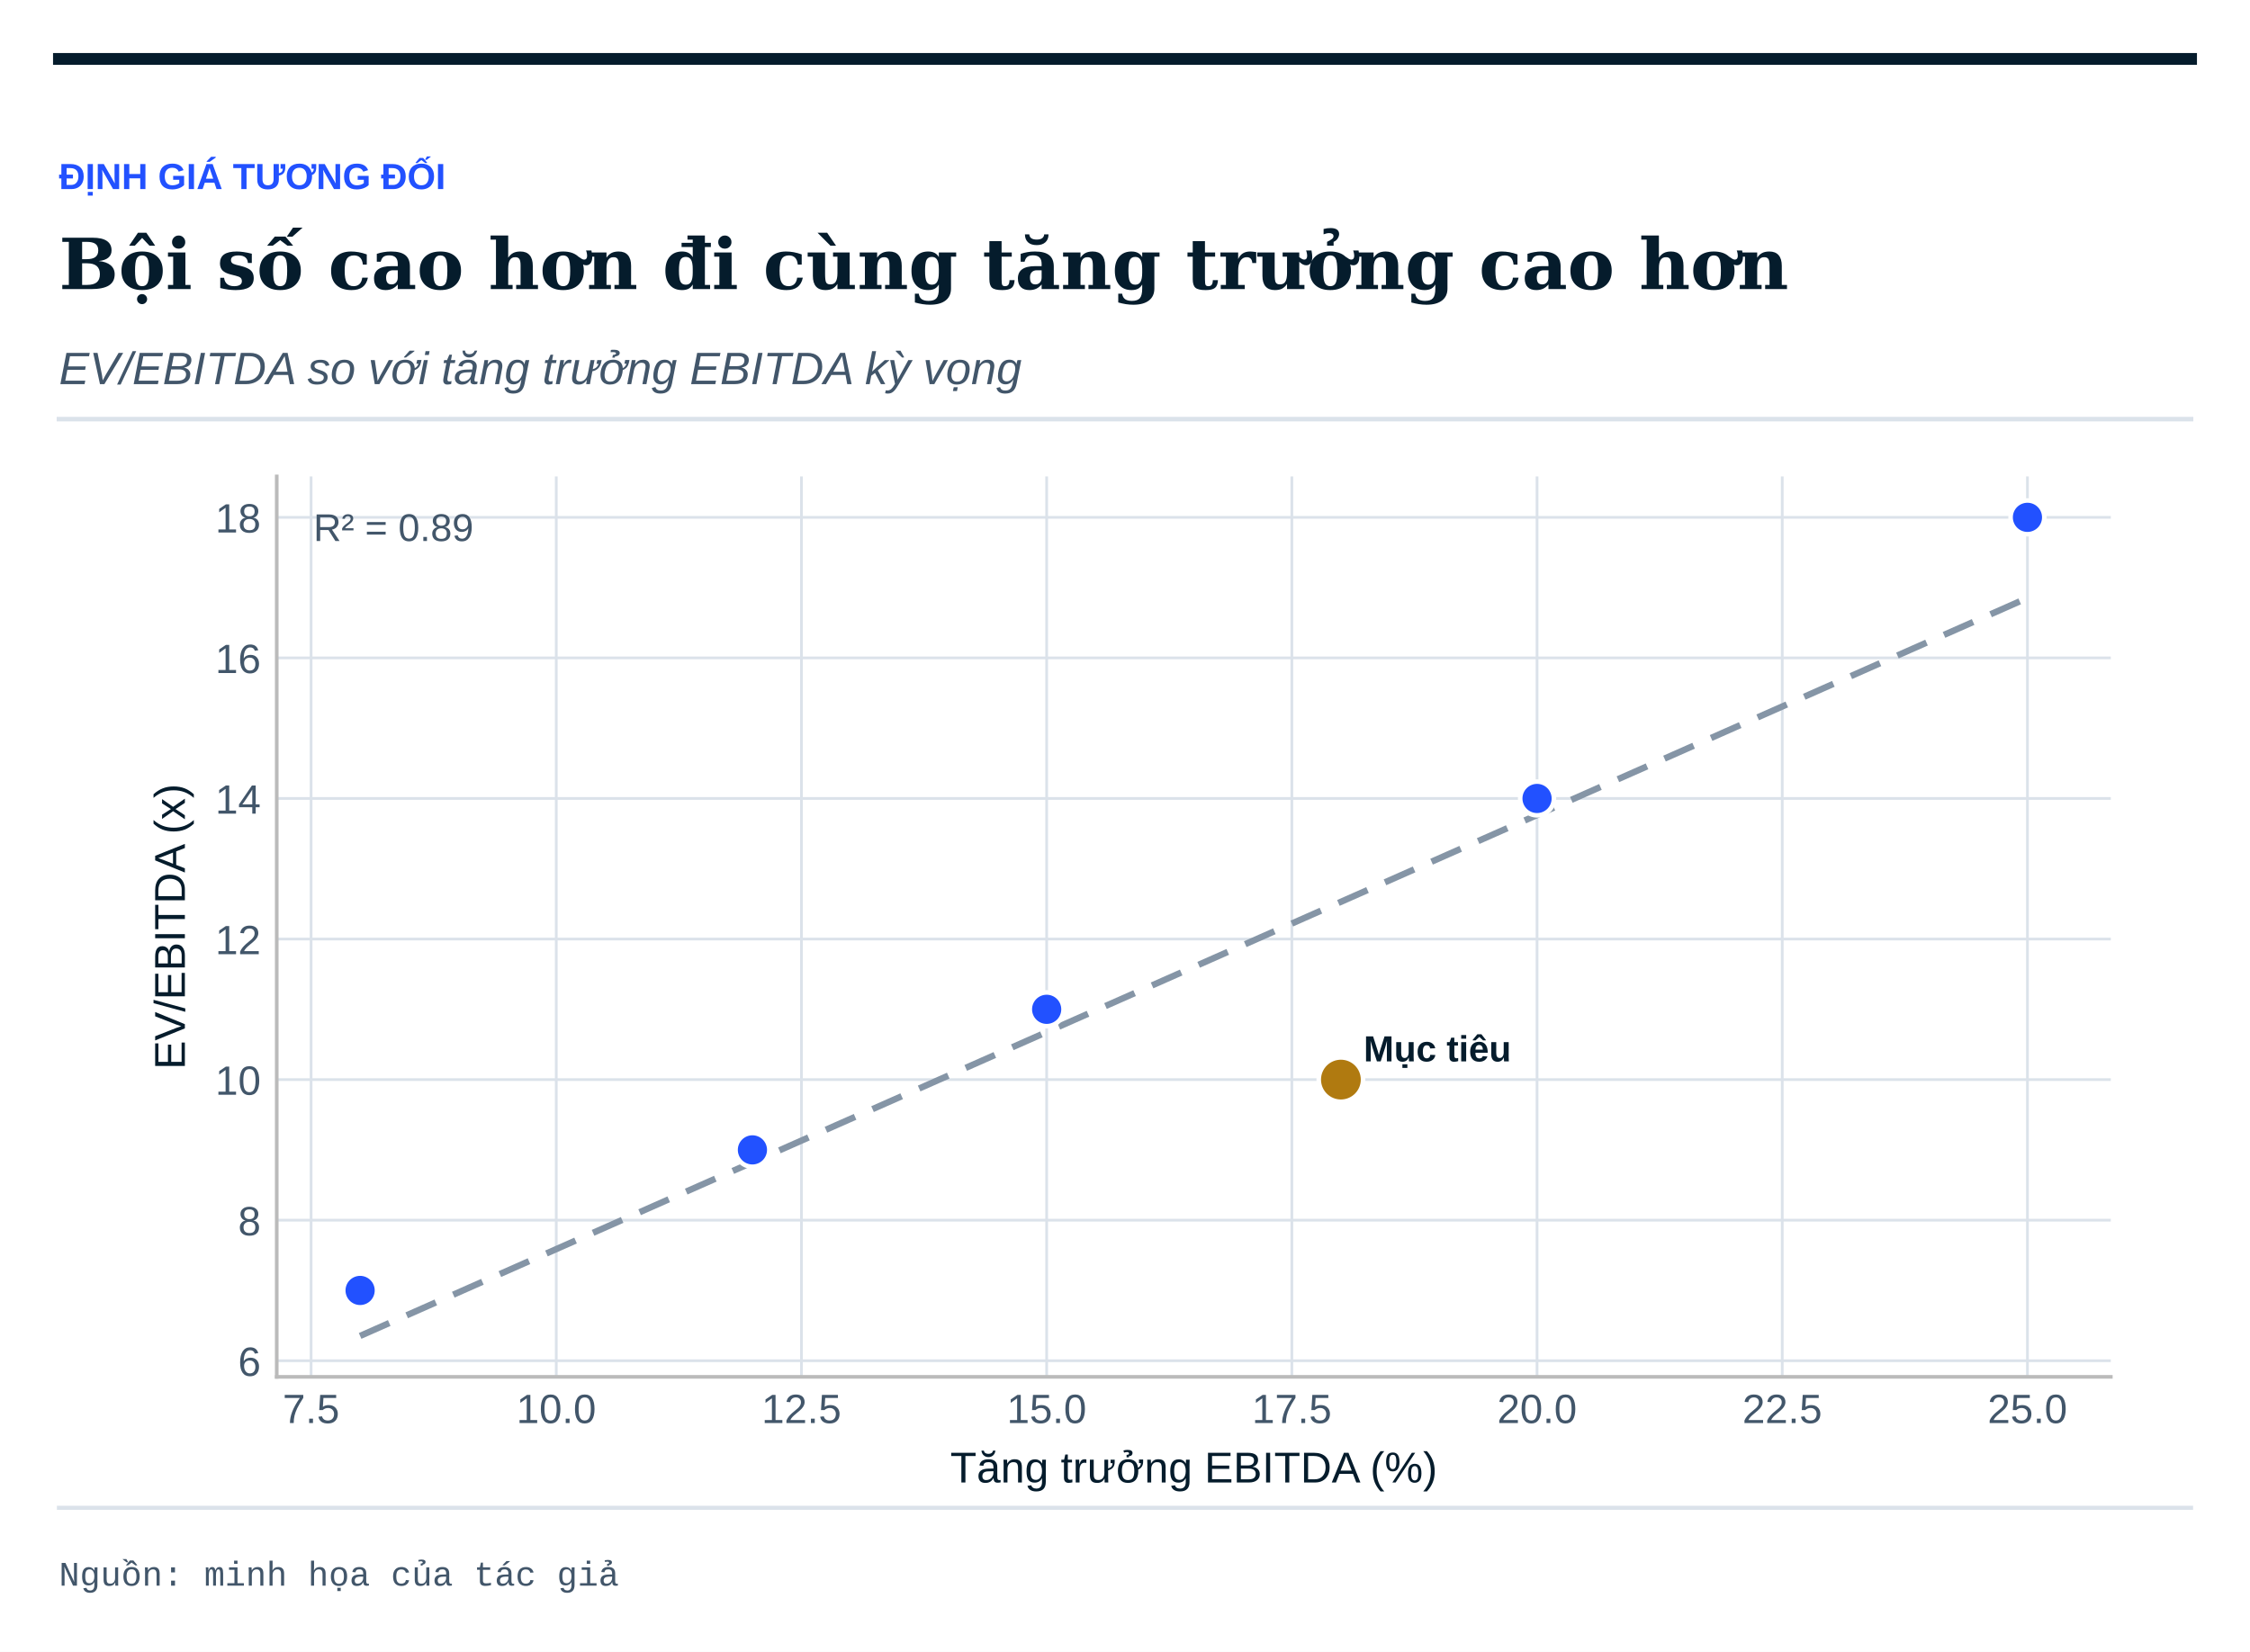
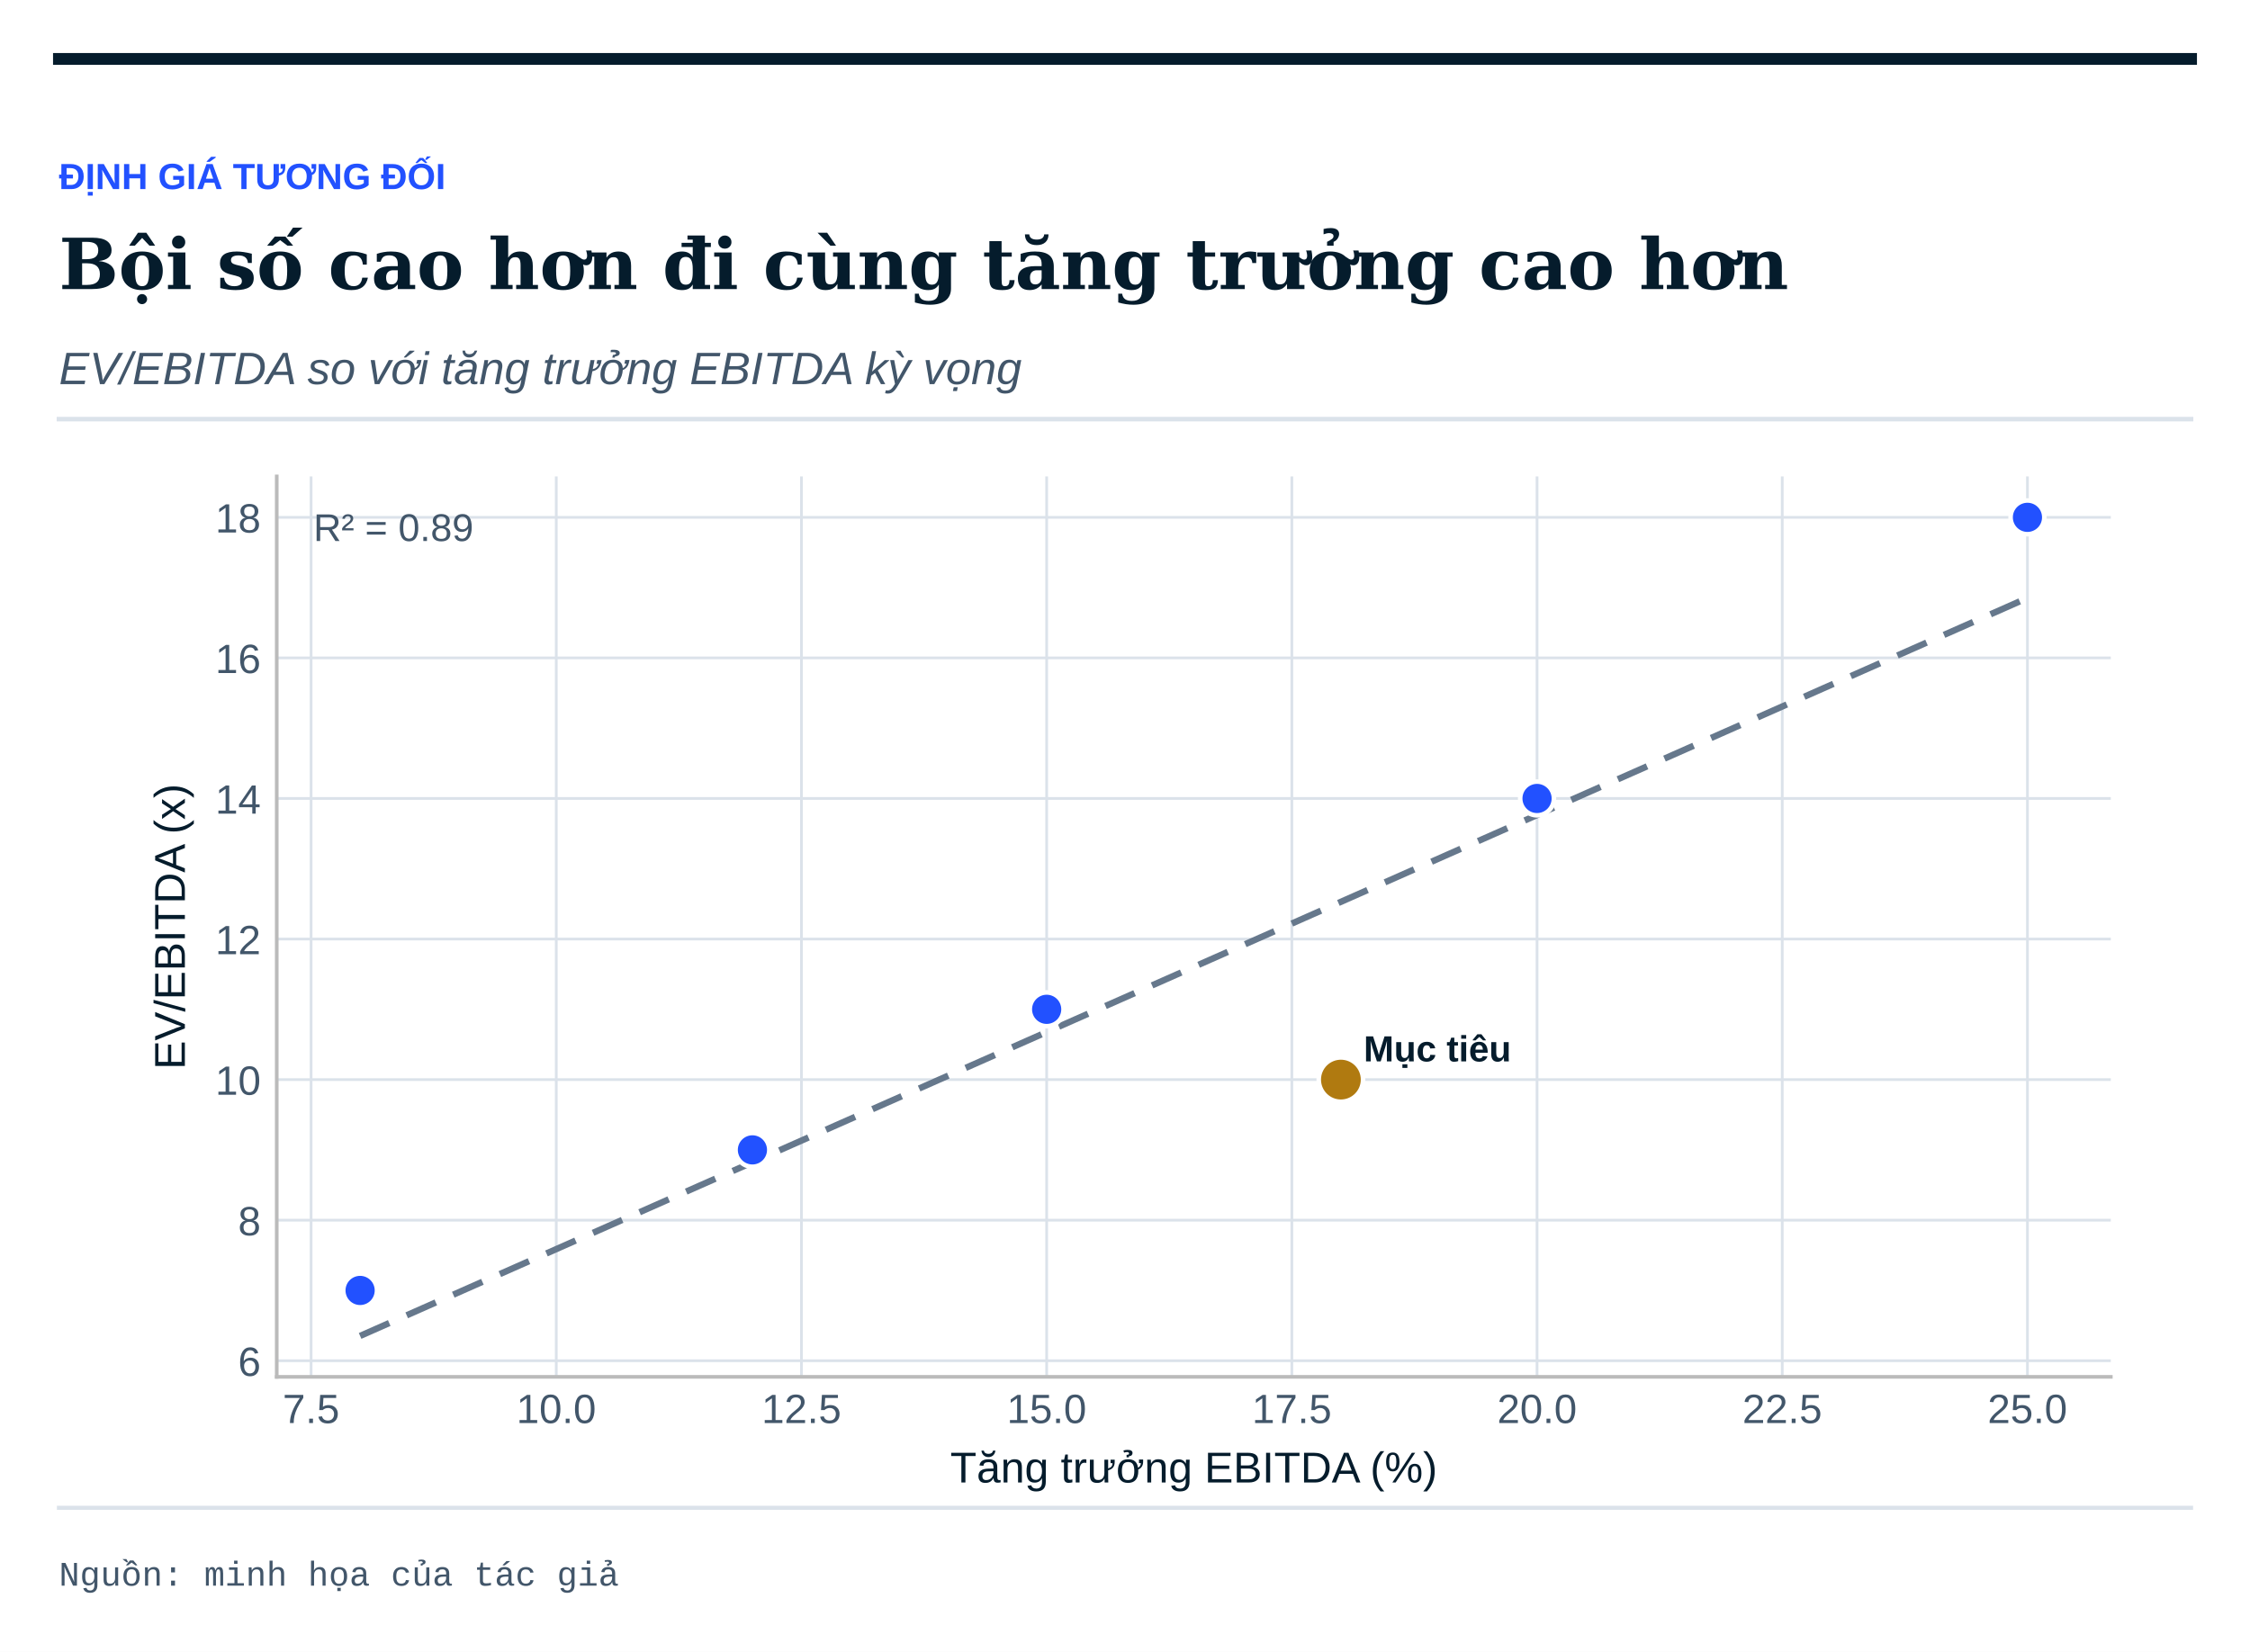
<svg xmlns="http://www.w3.org/2000/svg" xmlns:xlink="http://www.w3.org/1999/xlink" width="494.64pt" height="363.24pt" viewBox="0 0 494.64 363.24" version="1.1">
  <defs>
    <style type="text/css">*{stroke-linejoin: round; stroke-linecap: butt}</style>
  </defs>
  <g id="figure_1">
    <g id="patch_1">
      <path d="M 0 363.24  L 494.64 363.24  L 494.64 0  L 0 0  z " style="fill: #ffffff" />
    </g>
    <g id="axes_1">
      <g id="patch_2">
        <path d="M 60.84 302.76  L 464.04 302.76  L 464.04 104.76  L 60.84 104.76  z " style="fill: #ffffff" />
      </g>
      <g id="matplotlib.axis_1">
        <g id="xtick_1">
          <g id="line2d_1">
-             <path d="M 68.387 302.76  L 68.387 104.76  " clip-path="url(#pb70854b694)" style="fill: none; stroke: #dbe2ea; stroke-width: 0.6; stroke-linecap: square" />
+             <path d="M 68.387 302.76  L 68.387 104.76  " clip-path="url(#p3cfdcea420)" style="fill: none; stroke: #dbe2ea; stroke-width: 0.6; stroke-linecap: square" />
          </g>
          <g id="line2d_2" />
          <g id="text_1">
            <text style="font-size: 9px; font-family: 'IBM Plex Sans', 'Liberation Sans', 'DejaVu Sans', 'Bitstream Vera Sans', 'Computer Modern Sans Serif', 'Lucida Grande', 'Verdana', 'Geneva', 'Lucid', 'Arial', 'Helvetica', 'Avant Garde', sans-serif; text-anchor: middle; fill: #42566a" x="68.387" y="312.92" transform="rotate(-0 68.38652 312.92)">7.5</text>
          </g>
        </g>
        <g id="xtick_2">
          <g id="line2d_3">
-             <path d="M 122.29 302.76  L 122.29 104.76  " clip-path="url(#pb70854b694)" style="fill: none; stroke: #dbe2ea; stroke-width: 0.6; stroke-linecap: square" />
+             <path d="M 122.29 302.76  L 122.29 104.76  " clip-path="url(#p3cfdcea420)" style="fill: none; stroke: #dbe2ea; stroke-width: 0.6; stroke-linecap: square" />
          </g>
          <g id="line2d_4" />
          <g id="text_2">
            <text style="font-size: 9px; font-family: 'IBM Plex Sans', 'Liberation Sans', 'DejaVu Sans', 'Bitstream Vera Sans', 'Computer Modern Sans Serif', 'Lucida Grande', 'Verdana', 'Geneva', 'Lucid', 'Arial', 'Helvetica', 'Avant Garde', sans-serif; text-anchor: middle; fill: #42566a" x="122.29" y="312.92" transform="rotate(-0 122.2903 312.92)">10.0</text>
          </g>
        </g>
        <g id="xtick_3">
          <g id="line2d_5">
-             <path d="M 176.194 302.76  L 176.194 104.76  " clip-path="url(#pb70854b694)" style="fill: none; stroke: #dbe2ea; stroke-width: 0.6; stroke-linecap: square" />
+             <path d="M 176.194 302.76  L 176.194 104.76  " clip-path="url(#p3cfdcea420)" style="fill: none; stroke: #dbe2ea; stroke-width: 0.6; stroke-linecap: square" />
          </g>
          <g id="line2d_6" />
          <g id="text_3">
            <text style="font-size: 9px; font-family: 'IBM Plex Sans', 'Liberation Sans', 'DejaVu Sans', 'Bitstream Vera Sans', 'Computer Modern Sans Serif', 'Lucida Grande', 'Verdana', 'Geneva', 'Lucid', 'Arial', 'Helvetica', 'Avant Garde', sans-serif; text-anchor: middle; fill: #42566a" x="176.194" y="312.92" transform="rotate(-0 176.194 312.92)">12.5</text>
          </g>
        </g>
        <g id="xtick_4">
          <g id="line2d_7">
-             <path d="M 230.098 302.76  L 230.098 104.76  " clip-path="url(#pb70854b694)" style="fill: none; stroke: #dbe2ea; stroke-width: 0.6; stroke-linecap: square" />
+             <path d="M 230.098 302.76  L 230.098 104.76  " clip-path="url(#p3cfdcea420)" style="fill: none; stroke: #dbe2ea; stroke-width: 0.6; stroke-linecap: square" />
          </g>
          <g id="line2d_8" />
          <g id="text_4">
            <text style="font-size: 9px; font-family: 'IBM Plex Sans', 'Liberation Sans', 'DejaVu Sans', 'Bitstream Vera Sans', 'Computer Modern Sans Serif', 'Lucida Grande', 'Verdana', 'Geneva', 'Lucid', 'Arial', 'Helvetica', 'Avant Garde', sans-serif; text-anchor: middle; fill: #42566a" x="230.098" y="312.92" transform="rotate(-0 230.0978 312.92)">15.0</text>
          </g>
        </g>
        <g id="xtick_5">
          <g id="line2d_9">
-             <path d="M 284.001 302.76  L 284.001 104.76  " clip-path="url(#pb70854b694)" style="fill: none; stroke: #dbe2ea; stroke-width: 0.6; stroke-linecap: square" />
+             <path d="M 284.001 302.76  L 284.001 104.76  " clip-path="url(#p3cfdcea420)" style="fill: none; stroke: #dbe2ea; stroke-width: 0.6; stroke-linecap: square" />
          </g>
          <g id="line2d_10" />
          <g id="text_5">
            <text style="font-size: 9px; font-family: 'IBM Plex Sans', 'Liberation Sans', 'DejaVu Sans', 'Bitstream Vera Sans', 'Computer Modern Sans Serif', 'Lucida Grande', 'Verdana', 'Geneva', 'Lucid', 'Arial', 'Helvetica', 'Avant Garde', sans-serif; text-anchor: middle; fill: #42566a" x="284.001" y="312.92" transform="rotate(-0 284.0015 312.92)">17.5</text>
          </g>
        </g>
        <g id="xtick_6">
          <g id="line2d_11">
-             <path d="M 337.905 302.76  L 337.905 104.76  " clip-path="url(#pb70854b694)" style="fill: none; stroke: #dbe2ea; stroke-width: 0.6; stroke-linecap: square" />
+             <path d="M 337.905 302.76  L 337.905 104.76  " clip-path="url(#p3cfdcea420)" style="fill: none; stroke: #dbe2ea; stroke-width: 0.6; stroke-linecap: square" />
          </g>
          <g id="line2d_12" />
          <g id="text_6">
            <text style="font-size: 9px; font-family: 'IBM Plex Sans', 'Liberation Sans', 'DejaVu Sans', 'Bitstream Vera Sans', 'Computer Modern Sans Serif', 'Lucida Grande', 'Verdana', 'Geneva', 'Lucid', 'Arial', 'Helvetica', 'Avant Garde', sans-serif; text-anchor: middle; fill: #42566a" x="337.905" y="312.92" transform="rotate(-0 337.9052 312.92)">20.0</text>
          </g>
        </g>
        <g id="xtick_7">
          <g id="line2d_13">
-             <path d="M 391.809 302.76  L 391.809 104.76  " clip-path="url(#pb70854b694)" style="fill: none; stroke: #dbe2ea; stroke-width: 0.6; stroke-linecap: square" />
+             <path d="M 391.809 302.76  L 391.809 104.76  " clip-path="url(#p3cfdcea420)" style="fill: none; stroke: #dbe2ea; stroke-width: 0.6; stroke-linecap: square" />
          </g>
          <g id="line2d_14" />
          <g id="text_7">
            <text style="font-size: 9px; font-family: 'IBM Plex Sans', 'Liberation Sans', 'DejaVu Sans', 'Bitstream Vera Sans', 'Computer Modern Sans Serif', 'Lucida Grande', 'Verdana', 'Geneva', 'Lucid', 'Arial', 'Helvetica', 'Avant Garde', sans-serif; text-anchor: middle; fill: #42566a" x="391.809" y="312.92" transform="rotate(-0 391.809 312.92)">22.5</text>
          </g>
        </g>
        <g id="xtick_8">
          <g id="line2d_15">
-             <path d="M 445.713 302.76  L 445.713 104.76  " clip-path="url(#pb70854b694)" style="fill: none; stroke: #dbe2ea; stroke-width: 0.6; stroke-linecap: square" />
+             <path d="M 445.713 302.76  L 445.713 104.76  " clip-path="url(#p3cfdcea420)" style="fill: none; stroke: #dbe2ea; stroke-width: 0.6; stroke-linecap: square" />
          </g>
          <g id="line2d_16" />
          <g id="text_8">
            <text style="font-size: 9px; font-family: 'IBM Plex Sans', 'Liberation Sans', 'DejaVu Sans', 'Bitstream Vera Sans', 'Computer Modern Sans Serif', 'Lucida Grande', 'Verdana', 'Geneva', 'Lucid', 'Arial', 'Helvetica', 'Avant Garde', sans-serif; text-anchor: middle; fill: #42566a" x="445.713" y="312.92" transform="rotate(-0 445.7127 312.92)">25.0</text>
          </g>
        </g>
        <g id="text_9">
          <text style="font-size: 9.5px; font-family: 'IBM Plex Sans', 'Liberation Sans', 'DejaVu Sans', 'Bitstream Vera Sans', 'Computer Modern Sans Serif', 'Lucida Grande', 'Verdana', 'Geneva', 'Lucid', 'Arial', 'Helvetica', 'Avant Garde', sans-serif; text-anchor: middle; fill: #051c2c" x="262.44" y="325.988" transform="rotate(-0 262.44 325.9875)">Tăng trưởng EBITDA (%)</text>
        </g>
      </g>
      <g id="matplotlib.axis_2">
        <g id="ytick_1">
          <g id="line2d_17">
-             <path d="M 60.84 299.215  L 464.04 299.215  " clip-path="url(#pb70854b694)" style="fill: none; stroke: #dbe2ea; stroke-width: 0.6; stroke-linecap: square" />
+             <path d="M 60.84 299.215  L 464.04 299.215  " clip-path="url(#p3cfdcea420)" style="fill: none; stroke: #dbe2ea; stroke-width: 0.6; stroke-linecap: square" />
          </g>
          <g id="line2d_18" />
          <g id="text_10">
            <text style="font-size: 9px; font-family: 'IBM Plex Sans', 'Liberation Sans', 'DejaVu Sans', 'Bitstream Vera Sans', 'Computer Modern Sans Serif', 'Lucida Grande', 'Verdana', 'Geneva', 'Lucid', 'Arial', 'Helvetica', 'Avant Garde', sans-serif; text-anchor: end; fill: #42566a" x="57.34" y="302.545" transform="rotate(-0 57.34 302.5445)">6</text>
          </g>
        </g>
        <g id="ytick_2">
          <g id="line2d_19">
-             <path d="M 60.84 268.305  L 464.04 268.305  " clip-path="url(#pb70854b694)" style="fill: none; stroke: #dbe2ea; stroke-width: 0.6; stroke-linecap: square" />
+             <path d="M 60.84 268.305  L 464.04 268.305  " clip-path="url(#p3cfdcea420)" style="fill: none; stroke: #dbe2ea; stroke-width: 0.6; stroke-linecap: square" />
          </g>
          <g id="line2d_20" />
          <g id="text_11">
            <text style="font-size: 9px; font-family: 'IBM Plex Sans', 'Liberation Sans', 'DejaVu Sans', 'Bitstream Vera Sans', 'Computer Modern Sans Serif', 'Lucida Grande', 'Verdana', 'Geneva', 'Lucid', 'Arial', 'Helvetica', 'Avant Garde', sans-serif; text-anchor: end; fill: #42566a" x="57.34" y="271.635" transform="rotate(-0 57.34 271.6355)">8</text>
          </g>
        </g>
        <g id="ytick_3">
          <g id="line2d_21">
-             <path d="M 60.84 237.396  L 464.04 237.396  " clip-path="url(#pb70854b694)" style="fill: none; stroke: #dbe2ea; stroke-width: 0.6; stroke-linecap: square" />
+             <path d="M 60.84 237.396  L 464.04 237.396  " clip-path="url(#p3cfdcea420)" style="fill: none; stroke: #dbe2ea; stroke-width: 0.6; stroke-linecap: square" />
          </g>
          <g id="line2d_22" />
          <g id="text_12">
            <text style="font-size: 9px; font-family: 'IBM Plex Sans', 'Liberation Sans', 'DejaVu Sans', 'Bitstream Vera Sans', 'Computer Modern Sans Serif', 'Lucida Grande', 'Verdana', 'Geneva', 'Lucid', 'Arial', 'Helvetica', 'Avant Garde', sans-serif; text-anchor: end; fill: #42566a" x="57.34" y="240.726" transform="rotate(-0 57.34 240.7264)">10</text>
          </g>
        </g>
        <g id="ytick_4">
          <g id="line2d_23">
-             <path d="M 60.84 206.487  L 464.04 206.487  " clip-path="url(#pb70854b694)" style="fill: none; stroke: #dbe2ea; stroke-width: 0.6; stroke-linecap: square" />
+             <path d="M 60.84 206.487  L 464.04 206.487  " clip-path="url(#p3cfdcea420)" style="fill: none; stroke: #dbe2ea; stroke-width: 0.6; stroke-linecap: square" />
          </g>
          <g id="line2d_24" />
          <g id="text_13">
            <text style="font-size: 9px; font-family: 'IBM Plex Sans', 'Liberation Sans', 'DejaVu Sans', 'Bitstream Vera Sans', 'Computer Modern Sans Serif', 'Lucida Grande', 'Verdana', 'Geneva', 'Lucid', 'Arial', 'Helvetica', 'Avant Garde', sans-serif; text-anchor: end; fill: #42566a" x="57.34" y="209.817" transform="rotate(-0 57.34 209.8173)">12</text>
          </g>
        </g>
        <g id="ytick_5">
          <g id="line2d_25">
-             <path d="M 60.84 175.578  L 464.04 175.578  " clip-path="url(#pb70854b694)" style="fill: none; stroke: #dbe2ea; stroke-width: 0.6; stroke-linecap: square" />
+             <path d="M 60.84 175.578  L 464.04 175.578  " clip-path="url(#p3cfdcea420)" style="fill: none; stroke: #dbe2ea; stroke-width: 0.6; stroke-linecap: square" />
          </g>
          <g id="line2d_26" />
          <g id="text_14">
            <text style="font-size: 9px; font-family: 'IBM Plex Sans', 'Liberation Sans', 'DejaVu Sans', 'Bitstream Vera Sans', 'Computer Modern Sans Serif', 'Lucida Grande', 'Verdana', 'Geneva', 'Lucid', 'Arial', 'Helvetica', 'Avant Garde', sans-serif; text-anchor: end; fill: #42566a" x="57.34" y="178.908" transform="rotate(-0 57.34 178.9082)">14</text>
          </g>
        </g>
        <g id="ytick_6">
          <g id="line2d_27">
-             <path d="M 60.84 144.669  L 464.04 144.669  " clip-path="url(#pb70854b694)" style="fill: none; stroke: #dbe2ea; stroke-width: 0.6; stroke-linecap: square" />
+             <path d="M 60.84 144.669  L 464.04 144.669  " clip-path="url(#p3cfdcea420)" style="fill: none; stroke: #dbe2ea; stroke-width: 0.6; stroke-linecap: square" />
          </g>
          <g id="line2d_28" />
          <g id="text_15">
            <text style="font-size: 9px; font-family: 'IBM Plex Sans', 'Liberation Sans', 'DejaVu Sans', 'Bitstream Vera Sans', 'Computer Modern Sans Serif', 'Lucida Grande', 'Verdana', 'Geneva', 'Lucid', 'Arial', 'Helvetica', 'Avant Garde', sans-serif; text-anchor: end; fill: #42566a" x="57.34" y="147.999" transform="rotate(-0 57.34 147.9991)">16</text>
          </g>
        </g>
        <g id="ytick_7">
          <g id="line2d_29">
-             <path d="M 60.84 113.76  L 464.04 113.76  " clip-path="url(#pb70854b694)" style="fill: none; stroke: #dbe2ea; stroke-width: 0.6; stroke-linecap: square" />
+             <path d="M 60.84 113.76  L 464.04 113.76  " clip-path="url(#p3cfdcea420)" style="fill: none; stroke: #dbe2ea; stroke-width: 0.6; stroke-linecap: square" />
          </g>
          <g id="line2d_30" />
          <g id="text_16">
            <text style="font-size: 9px; font-family: 'IBM Plex Sans', 'Liberation Sans', 'DejaVu Sans', 'Bitstream Vera Sans', 'Computer Modern Sans Serif', 'Lucida Grande', 'Verdana', 'Geneva', 'Lucid', 'Arial', 'Helvetica', 'Avant Garde', sans-serif; text-anchor: end; fill: #42566a" x="57.34" y="117.09" transform="rotate(-0 57.34 117.09)">18</text>
          </g>
        </g>
        <g id="text_17">
          <text style="font-size: 9.5px; font-family: 'IBM Plex Sans', 'Liberation Sans', 'DejaVu Sans', 'Bitstream Vera Sans', 'Computer Modern Sans Serif', 'Lucida Grande', 'Verdana', 'Geneva', 'Lucid', 'Arial', 'Helvetica', 'Avant Garde', sans-serif; text-anchor: middle; fill: #051c2c" x="40.64" y="203.76" transform="rotate(-90 40.64 203.76)">EV/EBITDA (x)</text>
        </g>
      </g>
      <g id="line2d_31">
-         <path d="M 79.167 293.76  L 86.648 290.448  L 94.128 287.137  L 101.609 283.825  L 109.089 280.513  L 116.57 277.202  L 124.05 273.89  L 131.531 270.578  L 139.011 267.266  L 146.492 263.955  L 153.972 260.643  L 161.453 257.331  L 168.934 254.02  L 176.414 250.708  L 183.895 247.396  L 191.375 244.085  L 198.856 240.773  L 206.336 237.461  L 213.817 234.15  L 221.297 230.838  L 228.778 227.526  L 236.258 224.215  L 243.739 220.903  L 251.219 217.591  L 258.7 214.279  L 266.18 210.968  L 273.661 207.656  L 281.141 204.344  L 288.622 201.033  L 296.102 197.721  L 303.583 194.409  L 311.063 191.098  L 318.544 187.786  L 326.024 184.474  L 333.505 181.163  L 340.985 177.851  L 348.466 174.539  L 355.946 171.228  L 363.427 167.916  L 370.908 164.604  L 378.388 161.292  L 385.869 157.981  L 393.349 154.669  L 400.83 151.357  L 408.31 148.046  L 415.791 144.734  L 423.271 141.422  L 430.752 138.111  L 438.232 134.799  L 445.713 131.487  " clip-path="url(#pb70854b694)" style="fill: none; stroke-dasharray: 7,4.2; stroke-dashoffset: 0; stroke: #8595a6; stroke-width: 1.4" />
+         <path d="M 79.167 293.76  L 86.648 290.448  L 94.128 287.137  L 101.609 283.825  L 109.089 280.513  L 116.57 277.202  L 124.05 273.89  L 131.531 270.578  L 139.011 267.266  L 146.492 263.955  L 153.972 260.643  L 161.453 257.331  L 168.934 254.02  L 176.414 250.708  L 183.895 247.396  L 191.375 244.085  L 198.856 240.773  L 206.336 237.461  L 213.817 234.15  L 221.297 230.838  L 228.778 227.526  L 236.258 224.215  L 243.739 220.903  L 251.219 217.591  L 258.7 214.279  L 266.18 210.968  L 273.661 207.656  L 281.141 204.344  L 288.622 201.033  L 296.102 197.721  L 303.583 194.409  L 311.063 191.098  L 318.544 187.786  L 326.024 184.474  L 333.505 181.163  L 340.985 177.851  L 348.466 174.539  L 355.946 171.228  L 363.427 167.916  L 370.908 164.604  L 378.388 161.292  L 385.869 157.981  L 393.349 154.669  L 400.83 151.357  L 408.31 148.046  L 415.791 144.734  L 423.271 141.422  L 430.752 138.111  L 438.232 134.799  L 445.713 131.487  " clip-path="url(#p3cfdcea420)" style="fill: none; stroke-dasharray: 7,4.2; stroke-dashoffset: 0; stroke: #66788c; stroke-width: 1.4" />
      </g>
      <g id="patch_3">
        <path d="M 60.84 302.76  L 60.84 104.76  " style="fill: none; stroke: #bbbbbb; stroke-width: 0.8; stroke-linejoin: miter; stroke-linecap: square" />
      </g>
      <g id="patch_4">
        <path d="M 60.84 302.76  L 464.04 302.76  " style="fill: none; stroke: #bbbbbb; stroke-width: 0.8; stroke-linejoin: miter; stroke-linecap: square" />
      </g>
      <g id="text_18">
        <text style="font-size: 8.5px; font-family: 'IBM Plex Sans', 'Liberation Sans', 'DejaVu Sans', 'Bitstream Vera Sans', 'Computer Modern Sans Serif', 'Lucida Grande', 'Verdana', 'Geneva', 'Lucid', 'Arial', 'Helvetica', 'Avant Garde', sans-serif; text-anchor: start; fill: #42566a" x="68.904" y="118.97" transform="rotate(-0 68.904 118.97)">R² = 0.89</text>
      </g>
      <g id="PathCollection_1">
        <defs>
-           <path id="m8d8b7d5e92" d="M 0 3.708  C 0.983 3.708 1.927 3.317 2.622 2.622  C 3.317 1.927 3.708 0.983 3.708 0  C 3.708 -0.983 3.317 -1.927 2.622 -2.622  C 1.927 -3.317 0.983 -3.708 0 -3.708  C -0.983 -3.708 -1.927 -3.317 -2.622 -2.622  C -3.317 -1.927 -3.708 -0.983 -3.708 0  C -3.708 0.983 -3.317 1.927 -2.622 2.622  C -1.927 3.317 -0.983 3.708 0 3.708  z " style="stroke: #ffffff" />
+           <path id="m6c0415be11" d="M 0 3.708  C 0.983 3.708 1.927 3.317 2.622 2.622  C 3.317 1.927 3.708 0.983 3.708 0  C 3.708 -0.983 3.317 -1.927 2.622 -2.622  C 1.927 -3.317 0.983 -3.708 0 -3.708  C -0.983 -3.708 -1.927 -3.317 -2.622 -2.622  C -3.317 -1.927 -3.708 -0.983 -3.708 0  C -3.708 0.983 -3.317 1.927 -2.622 2.622  C -1.927 3.317 -0.983 3.708 0 3.708  z " style="stroke: #ffffff" />
        </defs>
-         <g clip-path="url(#pb70854b694)">
-           <use xlink:href="#m8d8b7d5e92" x="79.167" y="283.76" style="fill: #2251ff; stroke: #ffffff" />
+         <g clip-path="url(#p3cfdcea420)">
+           <use xlink:href="#m6c0415be11" x="79.167" y="283.76" style="fill: #2251ff; stroke: #ffffff" />
        </g>
      </g>
      <g id="PathCollection_2">
-         <g clip-path="url(#pb70854b694)">
-           <use xlink:href="#m8d8b7d5e92" x="165.413" y="252.851" style="fill: #2251ff; stroke: #ffffff" />
+         <g clip-path="url(#p3cfdcea420)">
+           <use xlink:href="#m6c0415be11" x="165.413" y="252.851" style="fill: #2251ff; stroke: #ffffff" />
        </g>
      </g>
      <g id="PathCollection_3">
-         <g clip-path="url(#pb70854b694)">
-           <use xlink:href="#m8d8b7d5e92" x="230.098" y="221.942" style="fill: #2251ff; stroke: #ffffff" />
+         <g clip-path="url(#p3cfdcea420)">
+           <use xlink:href="#m6c0415be11" x="230.098" y="221.942" style="fill: #2251ff; stroke: #ffffff" />
        </g>
      </g>
      <g id="PathCollection_4">
-         <g clip-path="url(#pb70854b694)">
-           <use xlink:href="#m8d8b7d5e92" x="337.905" y="175.578" style="fill: #2251ff; stroke: #ffffff" />
+         <g clip-path="url(#p3cfdcea420)">
+           <use xlink:href="#m6c0415be11" x="337.905" y="175.578" style="fill: #2251ff; stroke: #ffffff" />
        </g>
      </g>
      <g id="PathCollection_5">
-         <g clip-path="url(#pb70854b694)">
-           <use xlink:href="#m8d8b7d5e92" x="445.713" y="113.76" style="fill: #2251ff; stroke: #ffffff" />
+         <g clip-path="url(#p3cfdcea420)">
+           <use xlink:href="#m6c0415be11" x="445.713" y="113.76" style="fill: #2251ff; stroke: #ffffff" />
        </g>
      </g>
      <g id="text_19">
        <text style="font-weight: 700; font-size: 8px; font-family: 'IBM Plex Sans', 'Liberation Sans', 'DejaVu Sans', 'Bitstream Vera Sans', 'Computer Modern Sans Serif', 'Lucida Grande', 'Verdana', 'Geneva', 'Lucid', 'Arial', 'Helvetica', 'Avant Garde', sans-serif; text-anchor: start; fill: #051c2c" x="299.782" y="233.396" transform="rotate(-0 299.7822 233.3964)">Mục tiêu</text>
      </g>
      <g id="PathCollection_6">
        <defs>
-           <path id="m3ec278369f" d="M 0 4.873  C 1.292 4.873 2.532 4.36 3.446 3.446  C 4.36 2.532 4.873 1.292 4.873 0  C 4.873 -1.292 4.36 -2.532 3.446 -3.446  C 2.532 -4.36 1.292 -4.873 0 -4.873  C -1.292 -4.873 -2.532 -4.36 -3.446 -3.446  C -4.36 -2.532 -4.873 -1.292 -4.873 0  C -4.873 1.292 -4.36 2.532 -3.446 3.446  C -2.532 4.36 -1.292 4.873 0 4.873  z " style="stroke: #ffffff" />
+           <path id="m514f78ec93" d="M 0 4.873  C 1.292 4.873 2.532 4.36 3.446 3.446  C 4.36 2.532 4.873 1.292 4.873 0  C 4.873 -1.292 4.36 -2.532 3.446 -3.446  C 2.532 -4.36 1.292 -4.873 0 -4.873  C -1.292 -4.873 -2.532 -4.36 -3.446 -3.446  C -4.36 -2.532 -4.873 -1.292 -4.873 0  C -4.873 1.292 -4.36 2.532 -3.446 3.446  C -2.532 4.36 -1.292 4.873 0 4.873  z " style="stroke: #ffffff" />
        </defs>
-         <g clip-path="url(#pb70854b694)">
-           <use xlink:href="#m3ec278369f" x="294.782" y="237.396" style="fill: #b07a10; stroke: #ffffff" />
+         <g clip-path="url(#p3cfdcea420)">
+           <use xlink:href="#m514f78ec93" x="294.782" y="237.396" style="fill: #b07a10; stroke: #ffffff" />
        </g>
      </g>
    </g>
    <g id="line2d_32">
      <path d="M 12.96 12.96  L 481.68 12.96  " style="fill: none; stroke: #051c2c; stroke-width: 2.6; stroke-linecap: square" />
    </g>
    <g id="line2d_33">
      <path d="M 12.96 92.16  L 481.68 92.16  " style="fill: none; stroke: #dbe2ea; stroke-linecap: square" />
    </g>
    <g id="line2d_34">
      <path d="M 12.96 331.56  L 481.68 331.56  " style="fill: none; stroke: #dbe2ea; stroke-width: 0.9; stroke-linecap: square" />
    </g>
    <g id="text_20">
      <text style="font-weight: 700; font-size: 8px; font-family: 'IBM Plex Sans', 'Liberation Sans', 'DejaVu Sans', 'Bitstream Vera Sans', 'Computer Modern Sans Serif', 'Lucida Grande', 'Verdana', 'Geneva', 'Lucid', 'Arial', 'Helvetica', 'Avant Garde', sans-serif; text-anchor: start; fill: #2251ff" x="12.96" y="41.576" transform="rotate(-0 12.96 41.57625)">ĐỊNH GIÁ TƯƠNG ĐỐI</text>
    </g>
    <g id="text_21">
      <text style="font-weight: 700; font-size: 15.5px; font-family: 'Spectral', 'DejaVu Serif', 'Bitstream Vera Serif', 'Computer Modern Roman', 'New Century Schoolbook', 'Century Schoolbook L', 'Utopia', 'ITC Bookman', 'Bookman', 'Nimbus Roman No9 L', 'Times New Roman', 'Times', 'Palatino', 'Charter', serif; text-anchor: start; fill: #051c2c" x="12.96" y="63.57" transform="rotate(-0 12.96 63.57)">Bội số cao hơn đi cùng tăng trưởng cao hơn</text>
    </g>
    <g id="text_22">
      <text style="font-style: italic; font-size: 10px; font-family: 'IBM Plex Sans', 'Liberation Sans', 'DejaVu Sans', 'Bitstream Vera Sans', 'Computer Modern Sans Serif', 'Lucida Grande', 'Verdana', 'Geneva', 'Lucid', 'Arial', 'Helvetica', 'Avant Garde', sans-serif; text-anchor: start; fill: #42566a" x="12.96" y="84.471" transform="rotate(-0 12.96 84.47062)">EV/EBITDA so với tăng trưởng EBITDA kỳ vọng</text>
    </g>
    <g id="text_23">
      <text style="font-size: 7.6px; font-family: 'IBM Plex Mono', 'Liberation Mono', 'DejaVu Sans Mono', 'Bitstream Vera Sans Mono', 'Computer Modern Typewriter', 'Andale Mono', 'Nimbus Mono L', 'Courier New', 'Courier', 'Fixed', 'Terminal', monospace; text-anchor: start; fill: #42566a" x="12.96" y="348.669" transform="rotate(-0 12.96 348.6686)">Nguồn: minh họa của tác giả</text>
    </g>
  </g>
  <defs>
-     <clipPath id="pb70854b694">
+     <clipPath id="p3cfdcea420">
      <rect x="60.84" y="104.76" width="403.2" height="198" />
    </clipPath>
  </defs>
</svg>
